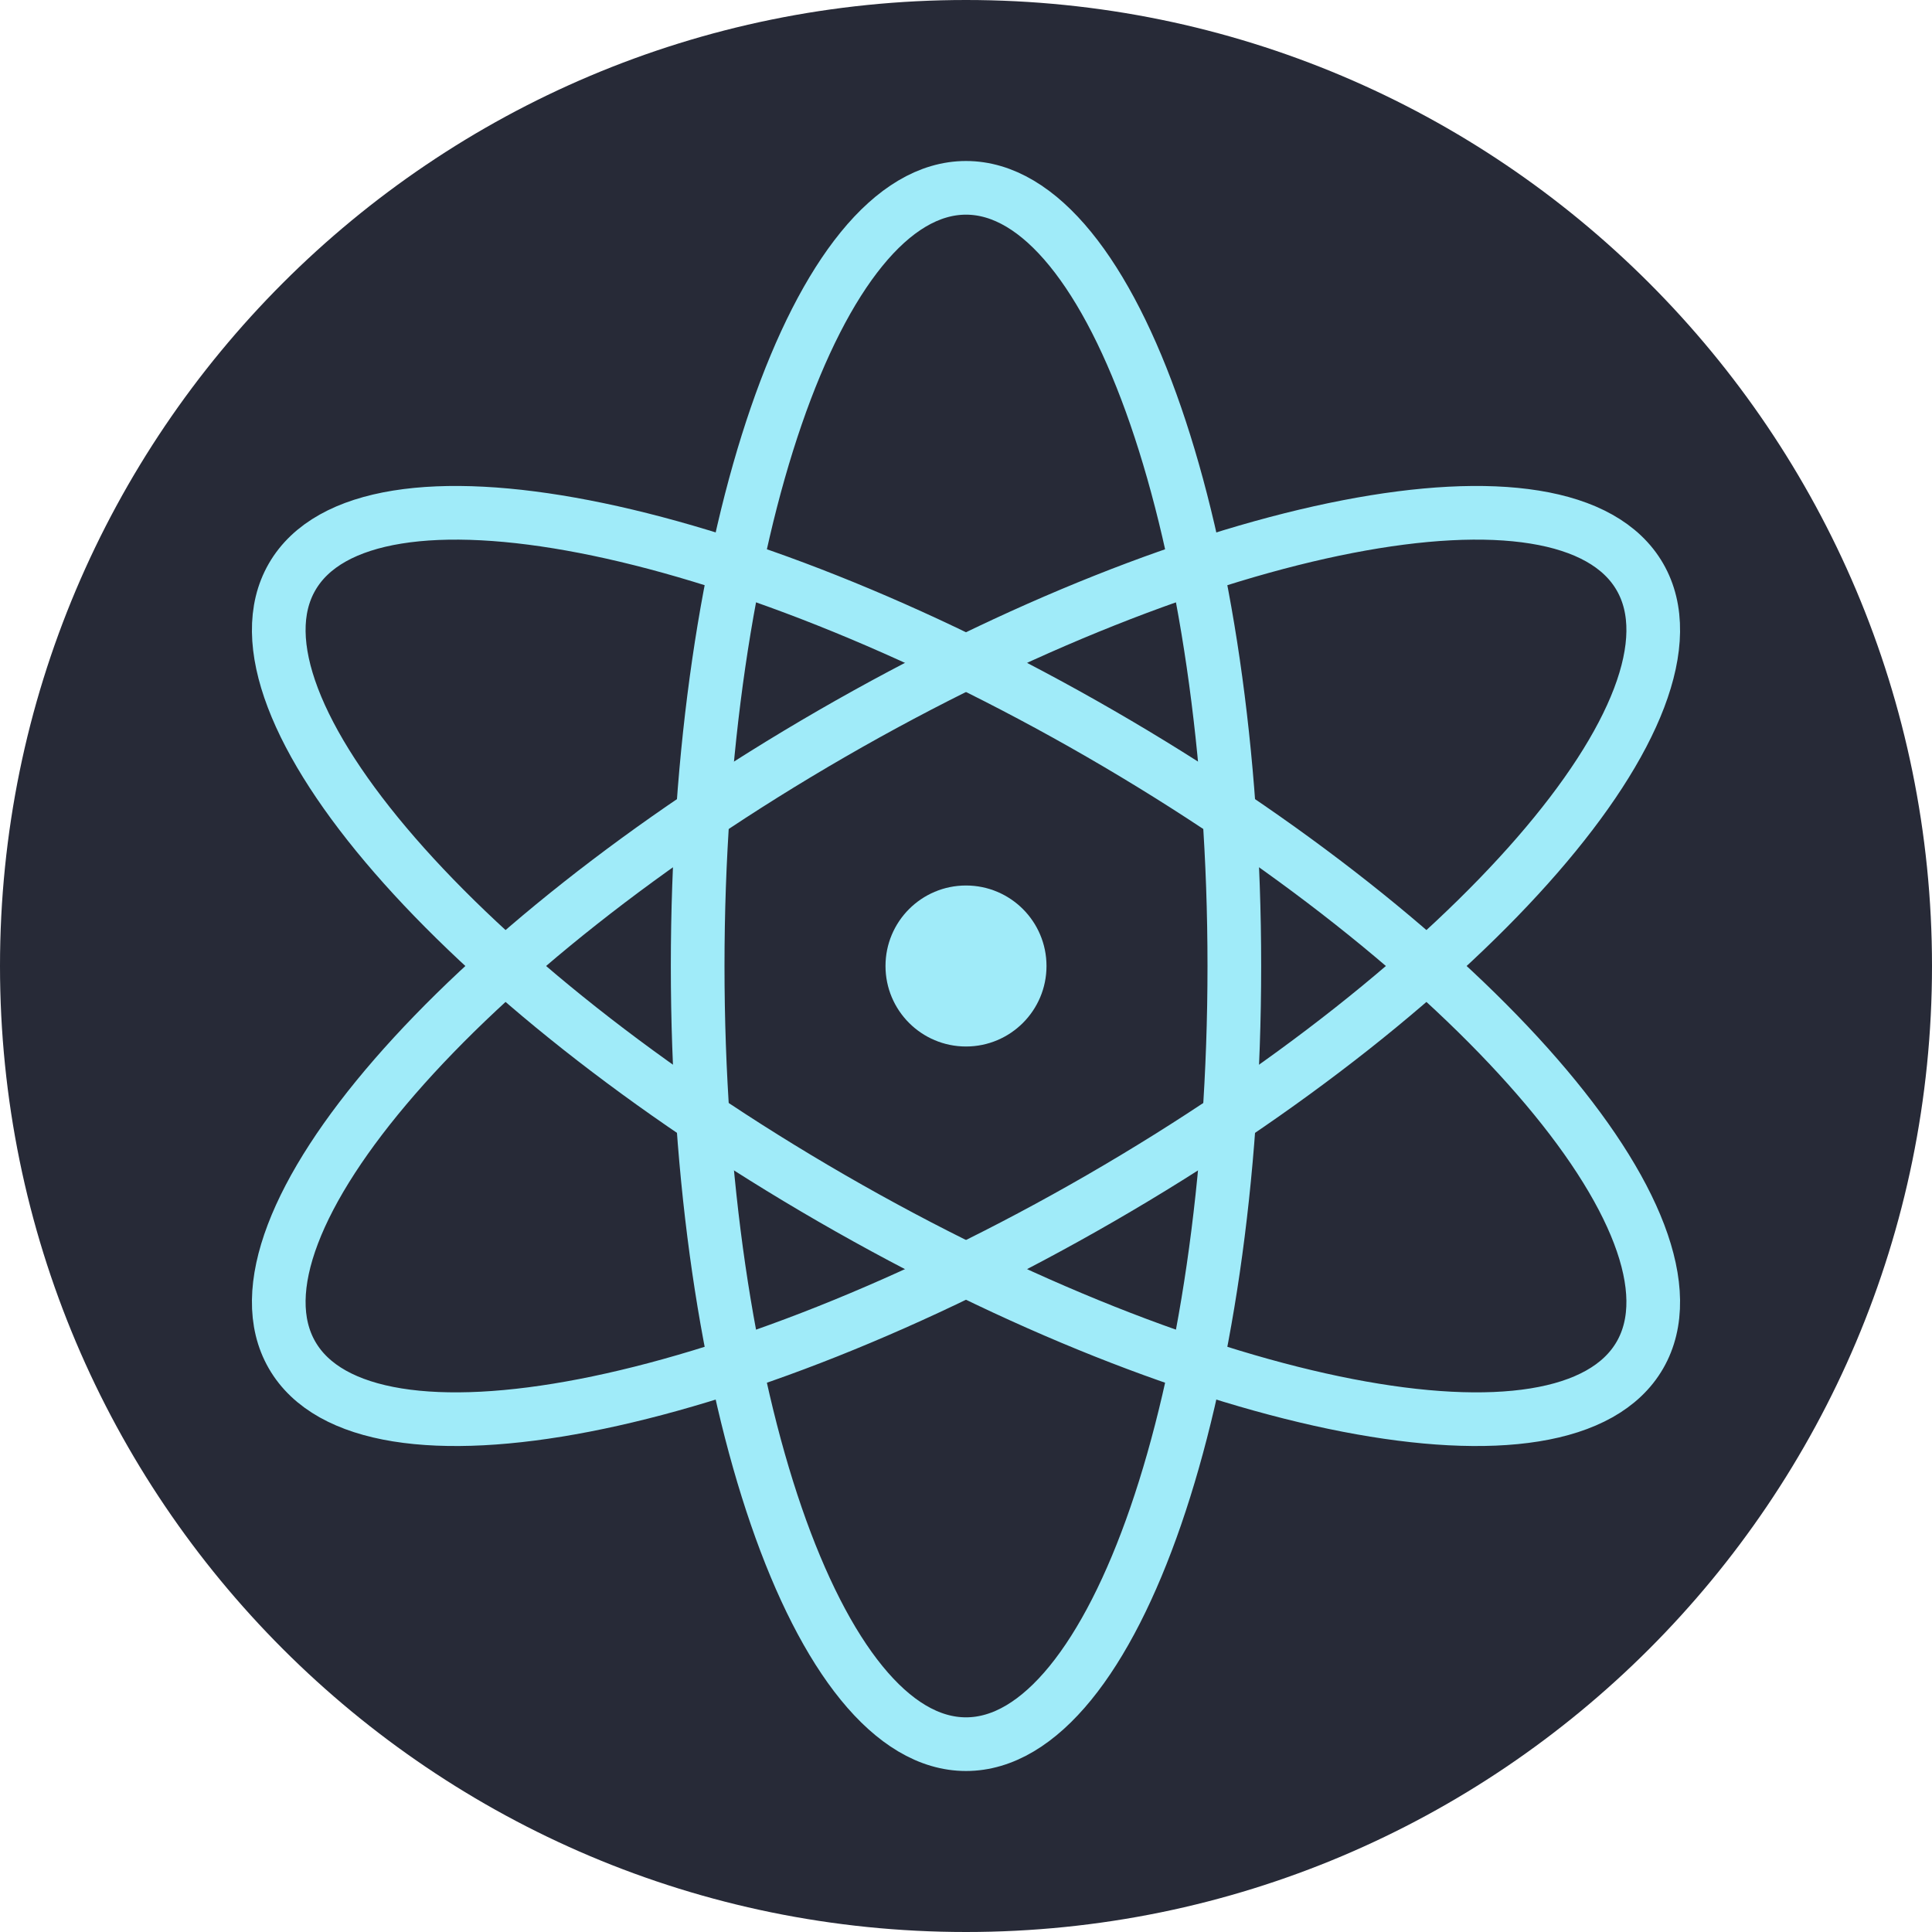
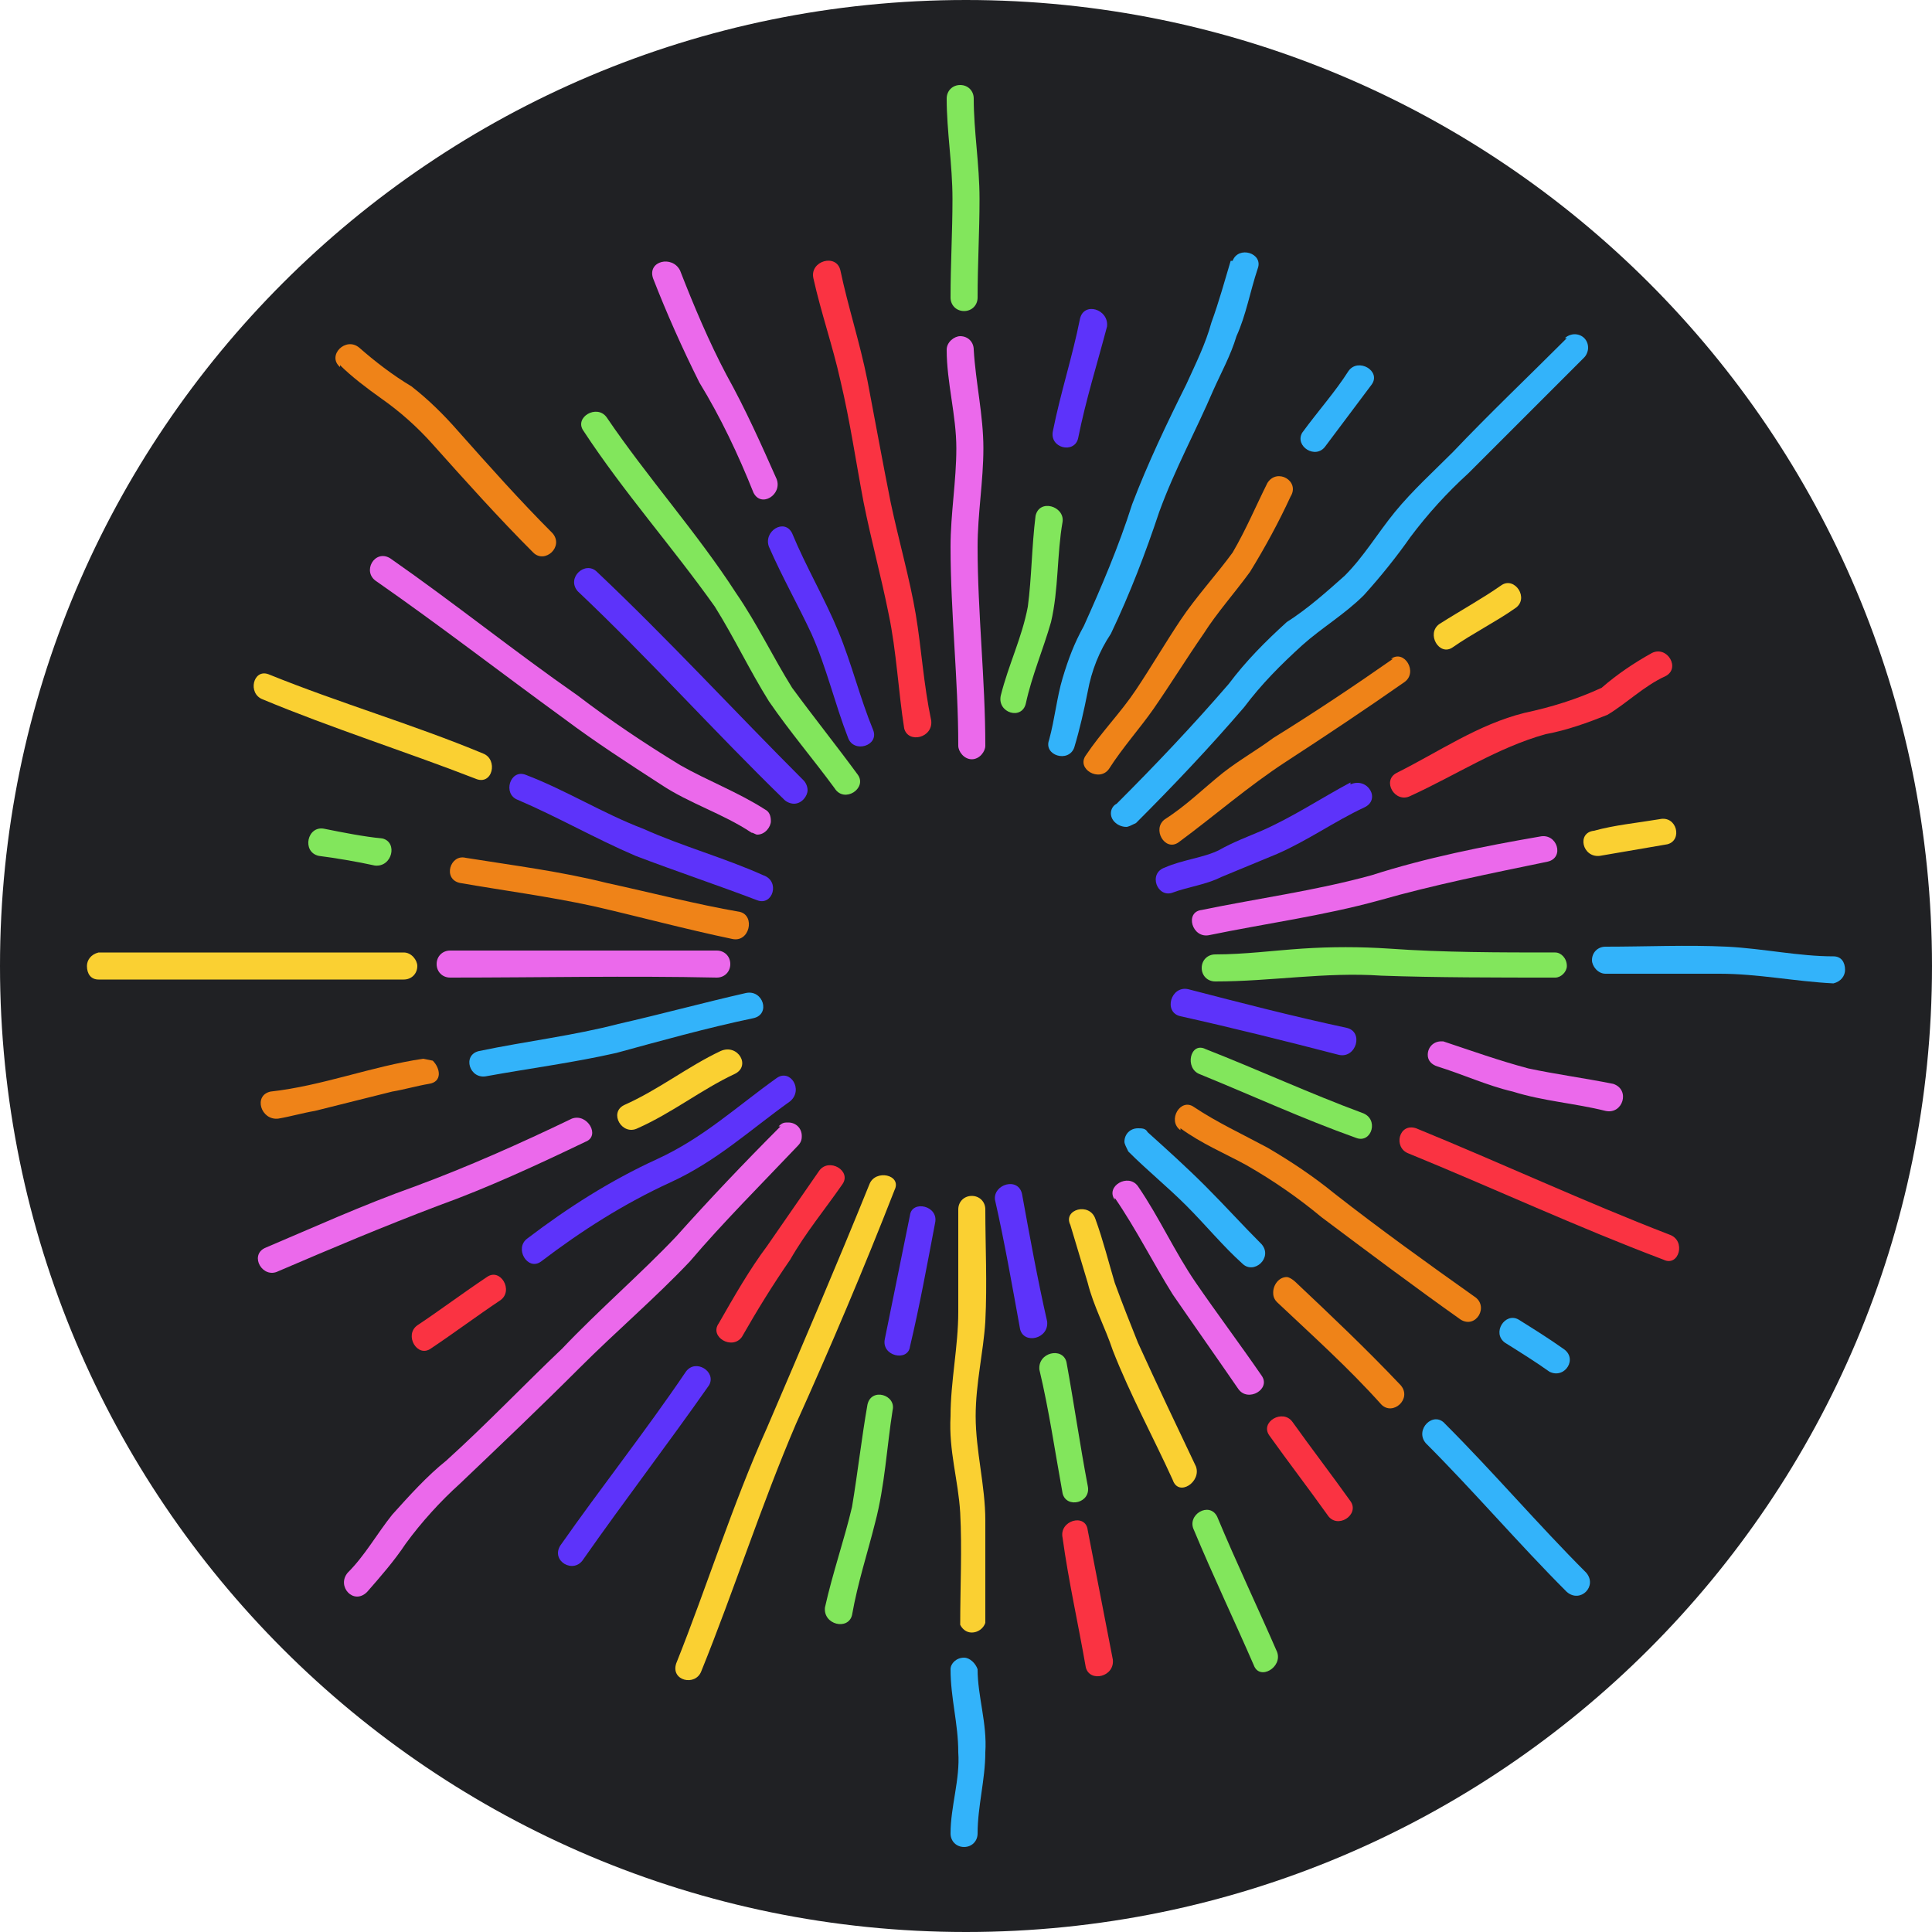
- <svg xmlns="http://www.w3.org/2000/svg" version="1.1" viewBox="0 0 72 72">
-   <style>path { fill: none; stroke: #a0ebf9; stroke-width: 2px; }</style>
-   <circle cx="36" cy="36" r="36" fill="#272a37" />
-   <circle cx="36" cy="36" r="3" fill="#a0ebf9" />
-   <path d="M41,27.34C54.861,35.343 63.874,45.72 61.115,50.5C58.355,55.28 44.861,52.663 31,44.66C17.139,36.657 8.126,26.28 10.885,21.5C13.645,16.72 27.139,19.337 41,27.34Z" />
-   <path d="M31,27.34C44.861,19.337 58.355,16.72 61.115,21.5C63.874,26.28 54.861,36.657 41,44.66C27.139,52.663 13.645,55.28 10.885,50.5C8.126,45.72 17.139,35.343 31,27.34Z" />
-   <path d="M46,36C46,52.006 41.519,65 36,65C30.481,65 26,52.006 26,36C26,19.994 30.481,7 36,7C41.519,7 46,19.994 46,36Z" />
+ <svg xmlns="http://www.w3.org/2000/svg" viewBox="0 0 100 100" version="1.1">
+   <style>
+     .r { fill: #fa3342 }
+     .o { fill: #ef8318 }
+     .y { fill: #fad032 }
+     .g { fill: #82e65c }
+     .b { fill: #33b3fa }
+     .p { fill: #eb69eb }
+     .v { fill: #5d33fa }
+   </style>
+   <circle cx="50" cy="50" r="50" fill="#202124" />
+   <path class="b" d="M50.6 94.9C50.6 93.5 51 92.1 51 90.7 51.1 89.2 50.6 87.8 50.6 86.4 50.5 86.1 50.2 85.8 49.9 85.8 49.5 85.8 49.2 86.1 49.2 86.4 49.2 87.9 49.6 89.2 49.6 90.7 49.7 92.1 49.2 93.5 49.2 94.9 49.2 95.3 49.5 95.6 49.9 95.6 50.3 95.6 50.6 95.3 50.6 94.9Z" />
+   <path class="y" d="M45 61.3C45.3 60.5 46.7 60.8 46.3 61.6 44.7 65.7 43 69.7 41.2 73.7 39.4 77.9 38 82.3 36.3 86.5 36 87.3 34.7 87 35 86.1 36.6 82.1 37.9 77.9 39.7 73.9 41.5 69.7 43.3 65.5 45 61.3Z" />
+   <path class="r" d="M57.6 85.9C57.7 86.8 56.4 87.1 56.2 86.3 55.8 84 55.3 81.8 55 79.6 54.8 78.7 56.2 78.3 56.3 79.2L57.6 85.9Z" />
+   <path class="g" d="M66.1 85.5C65.1 83.2 64 80.9 63 78.5 62.6 77.7 61.4 78.4 61.8 79.2 62.8 81.6 63.9 83.9 64.9 86.2 65.2 87 66.4 86.3 66.1 85.5Z" />
+   <path class="y" d="M51 84L51 78.7C51 76.9 50.5 75.1 50.5 73.3 50.5 71.6 50.9 70 51 68.4 51.1 66.4 51 64.5 51 62.6 51 62.2 50.7 61.9 50.3 61.9 49.9 61.9 49.6 62.2 49.6 62.6L49.6 67.9C49.6 69.7 49.2 71.5 49.2 73.3 49.1 75.1 49.6 76.6 49.7 78.3 49.8 80.2 49.7 82.1 49.7 84.1 49.8 84.3 50 84.5 50.3 84.5 50.6 84.5 50.9 84.3 51 84Z" />
+   <path class="g" d="M44.9 72.7C45.1 71.8 46.4 72.2 46.2 73 45.9 74.9 45.8 76.9 45.3 78.8 44.9 80.4 44.4 81.9 44.1 83.6 43.9 84.4 42.6 84.1 42.7 83.2 43.1 81.4 43.7 79.7 44.1 78 44.4 76.2 44.6 74.4 44.9 72.7Z" />
+   <path class="p" d="M40.4 58.3C38.5 60.2 36.7 62.1 35 64 33.2 65.9 31 67.8 29.1 69.8 27.1 71.7 25.2 73.7 23.1 75.6 22.1 76.4 21.2 77.4 20.3 78.4 19.5 79.4 18.9 80.5 18 81.4 17.4 82.1 18.3 83.1 19 82.4 19.7 81.6 20.4 80.8 21 79.9 21.8 78.8 22.8 77.7 23.8 76.8 25.9 74.8 28 72.8 30 70.8 31.9 68.9 33.9 67.2 35.7 65.3 37.4 63.3 39.4 61.3 41.3 59.3 41.5 59.1 41.5 58.9 41.5 58.8 41.5 58.4 41.2 58.1 40.8 58.1 40.6 58.1 40.5 58.1 40.3 58.3L40.4 58.3Z" />
+   <path class="b" d="M73.8 74.7C76.3 77.2 78.6 79.9 81.1 82.4 81.8 83 82.7 82.1 82.1 81.4 79.6 78.9 77.3 76.2 74.8 73.7 74.2 73 73.2 74 73.8 74.7L73.8 74.7Z" />
+   <path class="v" d="M30.2 80.7C29.7 81.5 28.5 80.8 29 80 31.1 77 33.4 74.1 35.5 71 36 70.3 37.1 71 36.7 71.7 34.6 74.7 32.3 77.7 30.2 80.7Z" />
+   <path class="r" d="M65.7 74.3C65.2 73.6 66.4 72.9 66.9 73.6 67.9 75 68.9 76.3 69.9 77.7 70.4 78.4 69.2 79.2 68.7 78.4 67.7 77 66.7 75.7 65.7 74.3Z" />
+   <path class="g" d="M56.3 76.9C55.9 74.8 55.6 72.7 55.2 70.5 55 69.7 53.7 70 53.8 70.9 54.3 73 54.6 75.1 55 77.3 55.2 78.1 56.5 77.8 56.3 76.9Z" />
+   <path class="y" d="M61.9 75.9C62.2 76.7 61 77.5 60.7 76.6 59.7 74.4 58.5 72.2 57.6 69.9 57.2 68.7 56.6 67.6 56.3 66.4 56 65.4 55.7 64.4 55.4 63.4 55 62.6 56.4 62.2 56.7 63.1 57.1 64.2 57.4 65.4 57.7 66.4 58.1 67.5 58.5 68.5 58.9 69.5 59.9 71.7 60.9 73.8 61.9 75.9Z" />
+   <path class="o" d="M66.1 67.4C67.9 69.1 69.8 70.8 71.5 72.7 72.1 73.3 73.1 72.4 72.5 71.7 70.7 69.8 68.9 68.1 67.1 66.4 66.9 66.2 66.7 66.1 66.6 66.1 66.2 66.1 65.9 66.5 65.9 66.9 65.9 67 65.9 67.2 66.1 67.4L66.1 67.4Z" />
+   <path class="p" d="M57.7 62C58.8 63.6 59.7 65.4 60.7 67 61.8 68.6 63 70.3 64.1 71.9 64.6 72.6 65.8 71.9 65.3 71.2 64.2 69.6 63 68 61.9 66.4 60.8 64.8 60 63 58.9 61.4 58.4 60.7 57.2 61.4 57.7 62.1L57.7 62Z" />
+   <path class="b" d="M77.9 69.5C78.7 70 79.5 70.5 80.2 71 81 71.4 81.7 70.3 80.9 69.8 80.2 69.3 79.4 68.8 78.6 68.3 77.9 67.9 77.2 69 77.9 69.5Z" />
+   <path class="v" d="M47.1 62.9C47.2 62.1 48.6 62.4 48.4 63.3 48 65.4 47.6 67.6 47.1 69.7 47 70.5 45.6 70.2 45.8 69.3L47.1 62.9Z" />
+   <path class="r" d="M25.2 66.1C24 66.9 22.8 67.8 21.6 68.6 20.9 69.1 21.6 70.3 22.3 69.8 23.5 69 24.7 68.1 25.9 67.3 26.6 66.8 25.9 65.6 25.2 66.1Z" />
+   <path class="r" d="M38.4 69.2C39.2 67.8 40 66.5 40.9 65.2 41.7 63.8 42.7 62.6 43.6 61.3 44.1 60.6 42.9 59.9 42.4 60.6 41.5 61.9 40.6 63.2 39.7 64.5 38.8 65.7 38 67.1 37.2 68.5 36.7 69.2 37.9 69.9 38.4 69.2Z" />
+   <path class="v" d="M54.2 68.4C53.7 66.2 53.3 64 52.9 61.8 52.7 60.9 51.4 61.3 51.5 62.1 52 64.3 52.4 66.6 52.8 68.8 53 69.6 54.3 69.3 54.2 68.4Z" />
+   <path class="o" d="M61.1 58.4C62.2 59.2 63.4 59.7 64.5 60.3 65.9 61.1 67.2 62 68.4 63 70.8 64.8 73.2 66.6 75.6 68.3 76.4 68.8 77.1 67.6 76.3 67.1 73.9 65.4 71.4 63.6 69.1 61.8 68 60.9 66.8 60.1 65.6 59.4 64.3 58.7 63 58.1 61.8 57.3 61.1 56.8 60.4 58 61.1 58.5L61.1 58.4Z" />
+   <path class="p" d="M29.6 57.9C30.4 57.6 31.1 58.8 30.3 59.1 27.8 60.3 25.2 61.5 22.7 62.4 19.8 63.5 17.2 64.6 14.4 65.8 13.6 66.2 12.9 65 13.7 64.6 16.3 63.5 18.7 62.4 21.5 61.4 24.2 60.4 26.9 59.2 29.6 57.9Z" />
+   <path class="b" d="M58.4 59.6C59.4 60.6 60.4 61.4 61.4 62.4 62.4 63.4 63.3 64.5 64.3 65.4 64.9 66 65.9 65.1 65.3 64.4 64.3 63.4 63.4 62.4 62.4 61.4 61.4 60.4 60.4 59.5 59.4 58.6 59.3 58.4 59.1 58.4 58.9 58.4 58.5 58.4 58.2 58.7 58.2 59.1 58.2 59.2 58.3 59.4 58.4 59.6L58.4 59.6Z" />
+   <path class="v" d="M40.2 55.8C38.1 57.3 36.4 58.9 34 60 31.6 61.1 29.4 62.5 27.3 64.1 26.6 64.6 27.3 65.8 28 65.3 30.1 63.7 32.3 62.3 34.7 61.2 37.1 60.1 38.8 58.5 40.9 57 41.6 56.4 40.9 55.3 40.2 55.8L40.2 55.8Z" />
+   <path class="r" d="M86.4 63.9C87.3 64.2 86.9 65.6 86.1 65.2 81.6 63.5 77.3 61.5 72.9 59.7 72.1 59.4 72.4 58.1 73.3 58.4 77.7 60.2 82 62.2 86.4 63.9Z" />
+   <path class="g" d="M70.5 57.6C67.8 56.6 65.2 55.4 62.4 54.3 61.6 53.9 61.3 55.3 62.1 55.6 64.8 56.7 67.4 57.9 70.2 58.9 71 59.2 71.4 57.9 70.5 57.6Z" />
+   <path class="y" d="M37.3 54.4C35.6 55.2 34.1 56.4 32.3 57.2 31.5 57.6 32.2 58.8 33 58.4 34.8 57.6 36.3 56.4 38 55.6 38.9 55.2 38.2 54 37.3 54.4Z" />
+   <path class="o" d="M22.4 54.9C22.8 55.3 22.9 56 22.2 56.1 21.6 56.2 20.9 56.4 20.3 56.5L16.3 57.5C15.7 57.6 15 57.8 14.4 57.9 13.5 58 13.1 56.7 14 56.5 16.7 56.2 19.2 55.2 21.9 54.8L22.4 54.9Z" />
+   <path class="p" d="M83.5 56.1C82 55.8 80.5 55.6 79.1 55.3 77.6 54.9 76.2 54.4 74.7 53.9 74.7 53.9 74.6 53.9 74.6 53.9 74.2 53.9 73.9 54.2 73.9 54.6 73.9 54.9 74.1 55.1 74.4 55.2 75.7 55.6 77 56.2 78.3 56.5 79.9 57 81.5 57.1 83.1 57.5 84 57.7 84.4 56.4 83.5 56.1Z" />
+   <path class="b" d="M25.2 55.7C24.3 55.9 23.9 54.6 24.8 54.4 27.2 53.9 29.7 53.6 32 53 34.2 52.5 36.4 51.9 38.6 51.4 39.5 51.2 39.9 52.5 39 52.7 36.6 53.2 34.1 53.9 31.9 54.5 29.7 55 27.4 55.3 25.2 55.7Z" />
+   <path class="v" d="M69.7 53.2C66.9 52.6 64.2 51.9 61.5 51.2 60.6 51 60.2 52.4 61.1 52.6 63.8 53.2 66.6 53.9 69.3 54.6 70.2 54.8 70.6 53.4 69.7 53.2Z" />
+   <path class="b" d="M83.1 50.4L89 50.4C91 50.4 92.9 50.8 94.9 50.9 95.3 50.8 95.5 50.5 95.5 50.2 95.5 49.8 95.3 49.5 94.9 49.5 93.1 49.5 91.3 49.1 89.4 49 87.3 48.9 85.2 49 83.1 49 82.7 49 82.4 49.3 82.4 49.7 82.4 50 82.7 50.4 83.1 50.4L83.1 50.4Z" />
+   <path class="g" d="M62.9 50.8C65.8 50.8 68.6 50.3 71.5 50.5 74.3 50.6 77.5 50.6 80.5 50.6 80.8 50.6 81.1 50.3 81.1 50 81.1 49.6 80.8 49.3 80.5 49.3 77.6 49.3 74.7 49.3 71.9 49.1 70.4 49 68.9 49 67.4 49.1 65.9 49.2 64.4 49.4 62.9 49.4 62.5 49.4 62.2 49.7 62.2 50.1 62.2 50.5 62.5 50.8 62.9 50.8L62.9 50.8Z" />
+   <path class="y" d="M5.1 50.7L20.9 50.7C21.3 50.7 21.6 50.4 21.6 50 21.6 49.7 21.3 49.3 20.9 49.3L5.1 49.3C4.7 49.4 4.5 49.7 4.5 50 4.5 50.4 4.7 50.7 5.1 50.7L5.1 50.7Z" />
+   <path class="p" d="M23.3 50.6C22.9 50.6 22.6 50.3 22.6 49.9 22.6 49.5 22.9 49.2 23.3 49.2 27.9 49.2 32.5 49.2 37.1 49.2 37.5 49.2 37.8 49.5 37.8 49.9 37.8 50.3 37.5 50.6 37.1 50.6 32.5 50.5 27.9 50.6 23.3 50.6Z" />
+   <path class="o" d="M38.3 47.2C39.1 47.4 38.8 48.8 37.9 48.6 35.5 48.1 32.9 47.4 30.7 46.9 28.4 46.4 26.1 46.1 23.8 45.7 22.9 45.5 23.3 44.2 24.1 44.4 26.6 44.8 29 45.1 31.4 45.7 33.7 46.2 36 46.8 38.3 47.2Z" />
+   <path class="p" d="M62.6 48.4C61.7 48.6 61.3 47.2 62.2 47.1 65.1 46.5 68.1 46.1 71 45.3 73.8 44.4 76.8 43.8 79.7 43.3 80.6 43.1 81 44.4 80.1 44.6 77.2 45.2 74.2 45.8 71.4 46.6 68.5 47.4 65.5 47.8 62.6 48.4Z" />
+   <path class="v" d="M39.5 45.3C37.5 44.4 35.3 43.8 33.3 42.9 31.2 42.1 29.3 40.9 27.2 40.1 26.4 39.8 26 41.1 26.8 41.4 28.9 42.3 30.8 43.4 32.9 44.3 35 45.1 37.1 45.8 39.2 46.6 40 46.9 40.4 45.6 39.5 45.3Z" />
+   <path class="v" d="M69.9 40.5C68.4 41.3 66.9 42.3 65.3 43 64.6 43.3 63.8 43.6 63.1 44 62.3 44.4 61.2 44.5 60.3 44.9 59.4 45.2 59.9 46.5 60.7 46.2 61.5 45.9 62.4 45.8 63.2 45.4L66.1 44.2C67.7 43.5 69.1 42.5 70.6 41.8 71.5 41.4 70.8 40.2 69.9 40.6L69.9 40.5Z" />
+   <path class="g" d="M19.8 43.4C20.6 43.6 20.3 44.9 19.4 44.8 18.5 44.6 17.3 44.4 16.5 44.3 15.6 44.1 15.9 42.7 16.8 42.9 17.8 43.1 18.8 43.3 19.8 43.4Z" />
+   <path class="y" d="M82.8 44.3C81.9 44.4 81.6 43.1 82.5 43 83.6 42.7 84.7 42.6 85.9 42.4 86.8 42.2 87.1 43.5 86.3 43.7 85.1 43.9 84 44.1 82.8 44.3Z" />
+   <path class="o" d="M72.1 34.1C70.1 35.5 68 36.9 65.9 38.2 65.1 38.8 64.2 39.3 63.3 40 62.3 40.8 61.4 41.7 60.3 42.4 59.6 42.9 60.3 44.1 61 43.6 62.9 42.2 64.6 40.7 66.6 39.4 68.6 38.1 70.7 36.7 72.7 35.3 73.4 34.8 72.7 33.6 72 34.1L72.1 34.1Z" />
+   <path class="p" d="M19.5 30.1C22.8 32.4 25.9 34.8 29.2 37.2 30.8 38.4 32.5 39.5 34.2 40.6 35.7 41.6 37.4 42.1 38.9 43.1 39 43.1 39.1 43.2 39.2 43.2 39.6 43.2 39.9 42.8 39.9 42.5 39.9 42.2 39.8 42 39.6 41.9 38.2 41 36.6 40.4 35.2 39.6 33.4 38.5 31.6 37.3 29.9 36 26.6 33.7 23.5 31.2 20.2 28.9 19.4 28.4 18.7 29.6 19.5 30.1Z" />
+   <path class="b" d="M81.1 17.5C79.1 19.5 77.1 21.4 75.2 23.4 74.2 24.4 73.1 25.4 72.2 26.5 71.3 27.6 70.6 28.8 69.6 29.8 68.7 30.6 67.7 31.5 66.6 32.2 65.5 33.2 64.5 34.2 63.6 35.4 61.7 37.6 59.8 39.6 57.8 41.6 57.6 41.7 57.5 41.9 57.5 42.1 57.5 42.5 57.9 42.8 58.3 42.8 58.4 42.8 58.6 42.7 58.8 42.6 60.7 40.7 62.6 38.7 64.4 36.6 65.3 35.4 66.3 34.4 67.4 33.4 68.4 32.5 69.6 31.8 70.6 30.8 71.5 29.8 72.3 28.8 73 27.8 73.9 26.6 74.9 25.5 76 24.5 78 22.5 80 20.5 82 18.5 82.1 18.4 82.2 18.2 82.2 18 82.2 17.6 81.9 17.3 81.5 17.3 81.3 17.3 81.1 17.4 81 17.5L81.1 17.5Z" />
+   <path class="v" d="M29.9 30.6C33.6 34.1 36.9 37.8 40.6 41.4 40.7 41.5 40.9 41.6 41.1 41.6 41.5 41.6 41.8 41.2 41.8 40.9 41.8 40.7 41.7 40.5 41.6 40.4 38 36.8 34.6 33.1 30.9 29.6 30.3 29 29.3 29.9 29.9 30.6L29.9 30.6Z" />
+   <path class="r" d="M85.5 33.8C84.6 34.3 83.7 34.9 82.9 35.6 81.6 36.2 80.3 36.6 78.9 36.9 76.5 37.5 74.5 38.9 72.3 40 71.5 40.4 72.2 41.6 73 41.2 75.4 40.1 77.5 38.7 80 38 81.1 37.8 82.2 37.4 83.2 37 84.2 36.4 85.1 35.5 86.2 35 87 34.6 86.3 33.4 85.5 33.8L85.5 33.8Z" />
+   <path class="g" d="M30.2 22.3C29.7 21.6 30.9 20.9 31.4 21.6 33.5 24.7 36.1 27.6 38.1 30.7 39.2 32.3 40 34 41 35.6 42.1 37.1 43.3 38.6 44.4 40.1 44.9 40.8 43.7 41.6 43.2 40.8 42.1 39.3 40.9 37.9 39.8 36.3 38.8 34.7 38 33 37 31.4 34.8 28.3 32.3 25.5 30.2 22.3Z" />
+   <path class="y" d="M25 39C25.8 39.3 25.5 40.7 24.6 40.3 21 38.9 17.2 37.7 13.6 36.2 12.8 35.9 13.1 34.6 13.9 34.9 17.6 36.4 21.4 37.5 25 39Z" />
+   <path class="o" d="M57.4 39.8C58.1 38.7 59 37.7 59.7 36.7 60.6 35.4 61.4 34.1 62.3 32.8 63 31.7 63.9 30.7 64.7 29.6 65.5 28.3 66.2 27 66.8 25.7 67.3 24.9 66.1 24.2 65.6 25 65 26.2 64.5 27.4 63.8 28.6 63 29.7 61.9 30.9 61.1 32.1 60.3 33.3 59.6 34.5 58.8 35.7 58 36.9 57 37.9 56.2 39.1 55.7 39.8 56.9 40.5 57.4 39.8Z" />
+   <path class="p" d="M51 38.6C51 35.2 50.6 31.7 50.6 28.3 50.6 26.6 50.9 24.9 50.9 23.2 50.9 21.5 50.5 19.8 50.4 18.1 50.4 17.7 50.1 17.4 49.7 17.4 49.4 17.4 49 17.7 49 18.1 49 19.8 49.5 21.5 49.5 23.2 49.5 24.9 49.2 26.6 49.2 28.3 49.2 31.7 49.6 35.2 49.6 38.6 49.6 38.9 49.9 39.3 50.3 39.3 50.7 39.3 51 38.9 51 38.6Z" />
+   <path class="b" d="M63.7 13.5C63.4 14.5 63.1 15.6 62.7 16.7 62.4 17.8 61.9 18.8 61.4 19.9 60.4 21.9 59.4 24 58.6 26.1 57.9 28.3 57 30.4 56.1 32.4 55.6 33.3 55.3 34.1 55 35.1 54.7 36.1 54.6 37.2 54.3 38.3 54 39.1 55.3 39.5 55.6 38.7 55.9 37.7 56.1 36.8 56.3 35.8 56.5 34.7 56.9 33.7 57.5 32.8 58.5 30.7 59.3 28.6 60 26.5 60.8 24.3 61.9 22.3 62.8 20.2 63.2 19.3 63.7 18.4 64 17.4 64.5 16.3 64.7 15.1 65.1 13.9 65.4 13.1 64.1 12.7 63.8 13.5L63.7 13.5Z" />
+   <path class="v" d="M45.2 37.8C44.5 36.1 44.1 34.4 43.4 32.7 42.7 31 41.7 29.3 41 27.6 40.6 26.8 39.5 27.5 39.8 28.3 40.5 29.9 41.3 31.3 42 32.8 42.8 34.6 43.2 36.4 43.9 38.2 44.2 39 45.5 38.6 45.2 37.8L45.2 37.8Z" />
+   <path class="r" d="M48.2 37.3C47.8 35.4 47.7 33.6 47.4 31.8 47.1 30 46.5 27.9 46.1 26 45.7 24 45.3 21.8 44.9 19.7 44.5 17.7 43.9 15.9 43.5 14 43.3 13.1 41.9 13.5 42.1 14.4 42.5 16.2 43.1 17.9 43.5 19.7 44 21.8 44.3 23.9 44.7 26 45.1 28 45.6 29.8 46 31.8 46.4 33.7 46.5 35.8 46.8 37.7 47 38.5 48.3 38.2 48.2 37.3L48.2 37.3Z" />
+   <path class="g" d="M53.6 26.7C53.8 25.8 55.1 26.2 55 27 54.7 28.7 54.8 30.5 54.4 32.2 54 33.6 53.4 35 53.1 36.4 52.9 37.3 51.6 36.9 51.8 36 52.2 34.4 52.9 33 53.2 31.4 53.4 29.9 53.4 28.3 53.6 26.7Z" />
+   <path class="y" d="M77.7 30.3C78.4 29.8 79.2 31 78.4 31.5 77.4 32.2 76.2 32.8 75.2 33.5 74.5 34 73.8 32.8 74.5 32.3 75.6 31.6 76.7 31 77.7 30.3Z" />
+   <path class="o" d="M17.6 18.9C18.2 19.5 19 20.1 19.7 20.6 20.7 21.3 21.6 22.1 22.4 23 24.1 24.9 25.8 26.8 27.6 28.6 28.2 29.2 29.2 28.3 28.6 27.6 26.9 25.9 25.3 24.1 23.7 22.3 23 21.5 22.2 20.7 21.3 20 20.3 19.4 19.4 18.7 18.6 18 17.9 17.4 16.9 18.4 17.6 19L17.6 18.9Z" />
+   <path class="p" d="M40.2 24.8C39.4 23 38.6 21.2 37.6 19.4 36.7 17.7 35.9 15.8 35.2 14 34.8 13.2 33.5 13.5 33.8 14.4 34.5 16.2 35.3 18 36.2 19.8 37.3 21.6 38.2 23.5 39 25.5 39.4 26.3 40.5 25.6 40.2 24.8L40.2 24.8Z" />
+   <path class="b" d="M68.6 23.1C68.1 23.8 67 23.1 67.4 22.4 68.2 21.3 69.1 20.3 69.8 19.2 70.3 18.5 71.5 19.2 71 19.9L68.6 23.1Z" />
+   <path class="v" d="M55.9 16.5C55.5 18.5 54.9 20.3 54.5 22.3 54.3 23.2 55.6 23.5 55.8 22.7 56.2 20.7 56.8 18.8 57.3 16.9 57.4 16 56.1 15.6 55.9 16.5Z" />
+   <path class="r" d="M68.6 23.1L68.6 23.1 68.6 23.1 68.6 23.1Z" />
+   <path class="g" d="M50.6 15.4C50.6 15.8 50.3 16.1 49.9 16.1 49.5 16.1 49.2 15.8 49.2 15.4 49.2 13.7 49.3 12 49.3 10.3 49.3 8.5 49 6.8 49 5.1 49 4.7 49.3 4.4 49.7 4.4 50.1 4.4 50.4 4.7 50.4 5.1 50.4 6.8 50.7 8.5 50.7 10.3 50.7 12 50.6 13.7 50.6 15.4L50.6 15.4Z" />
</svg>
